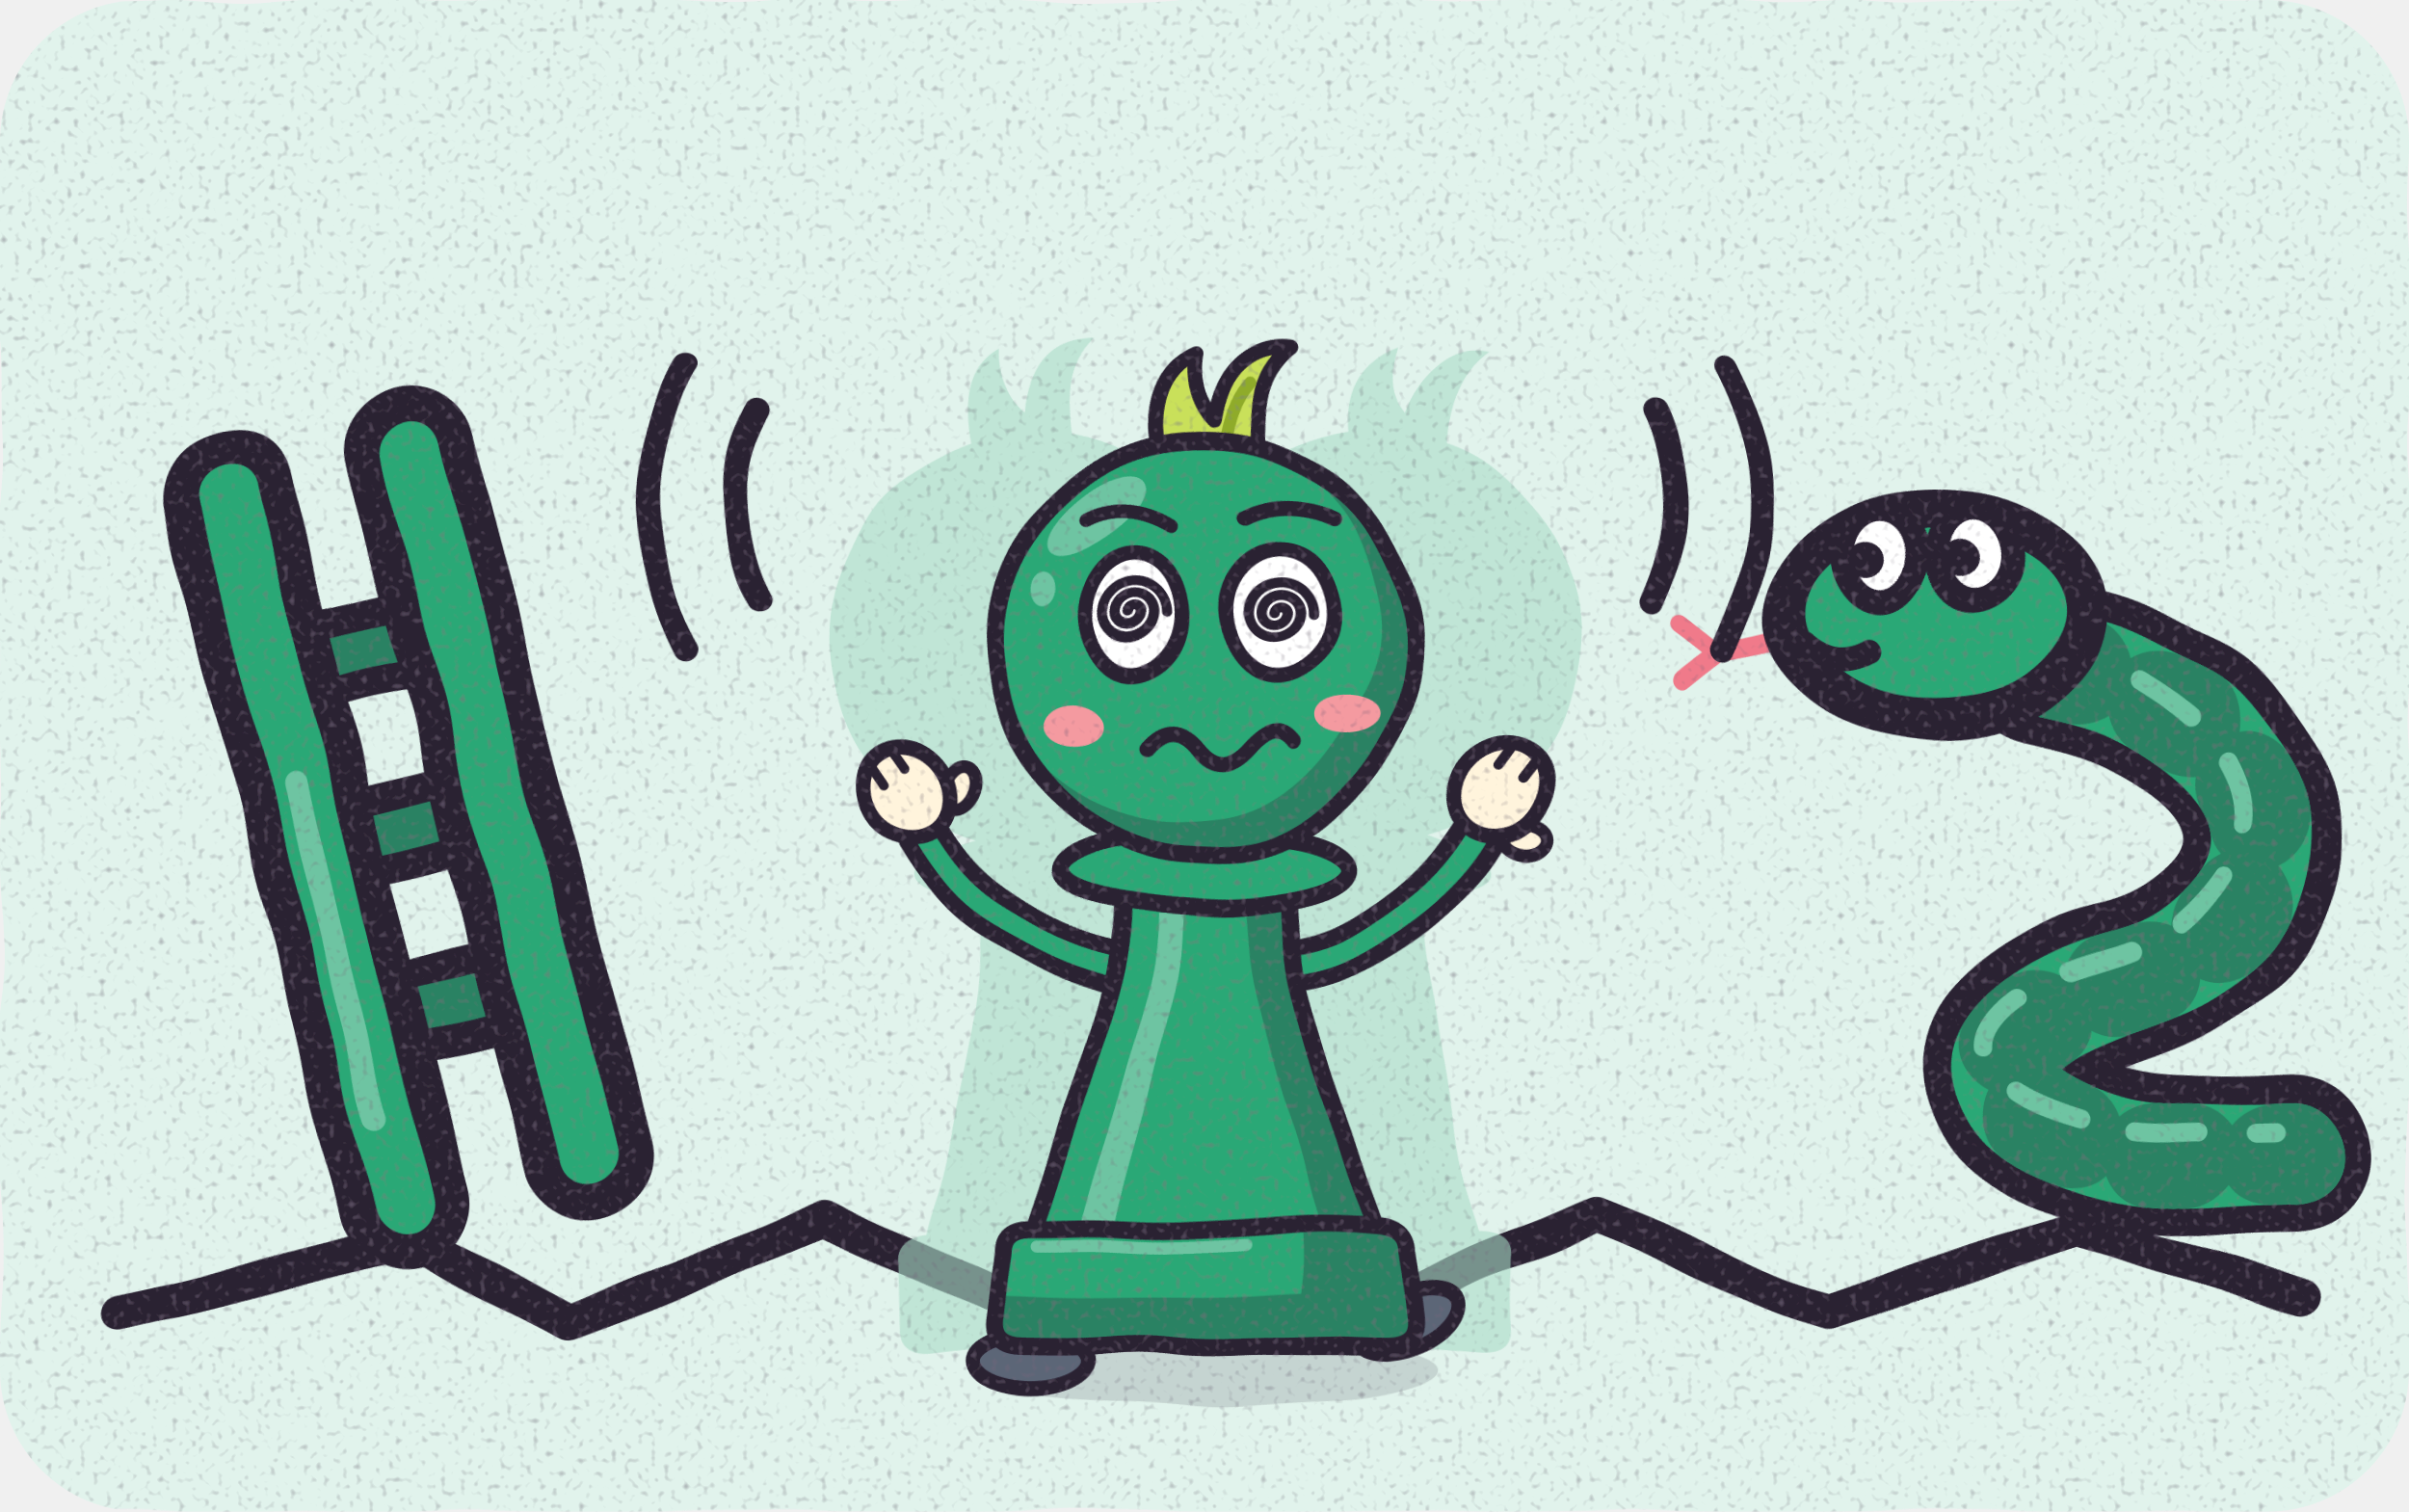
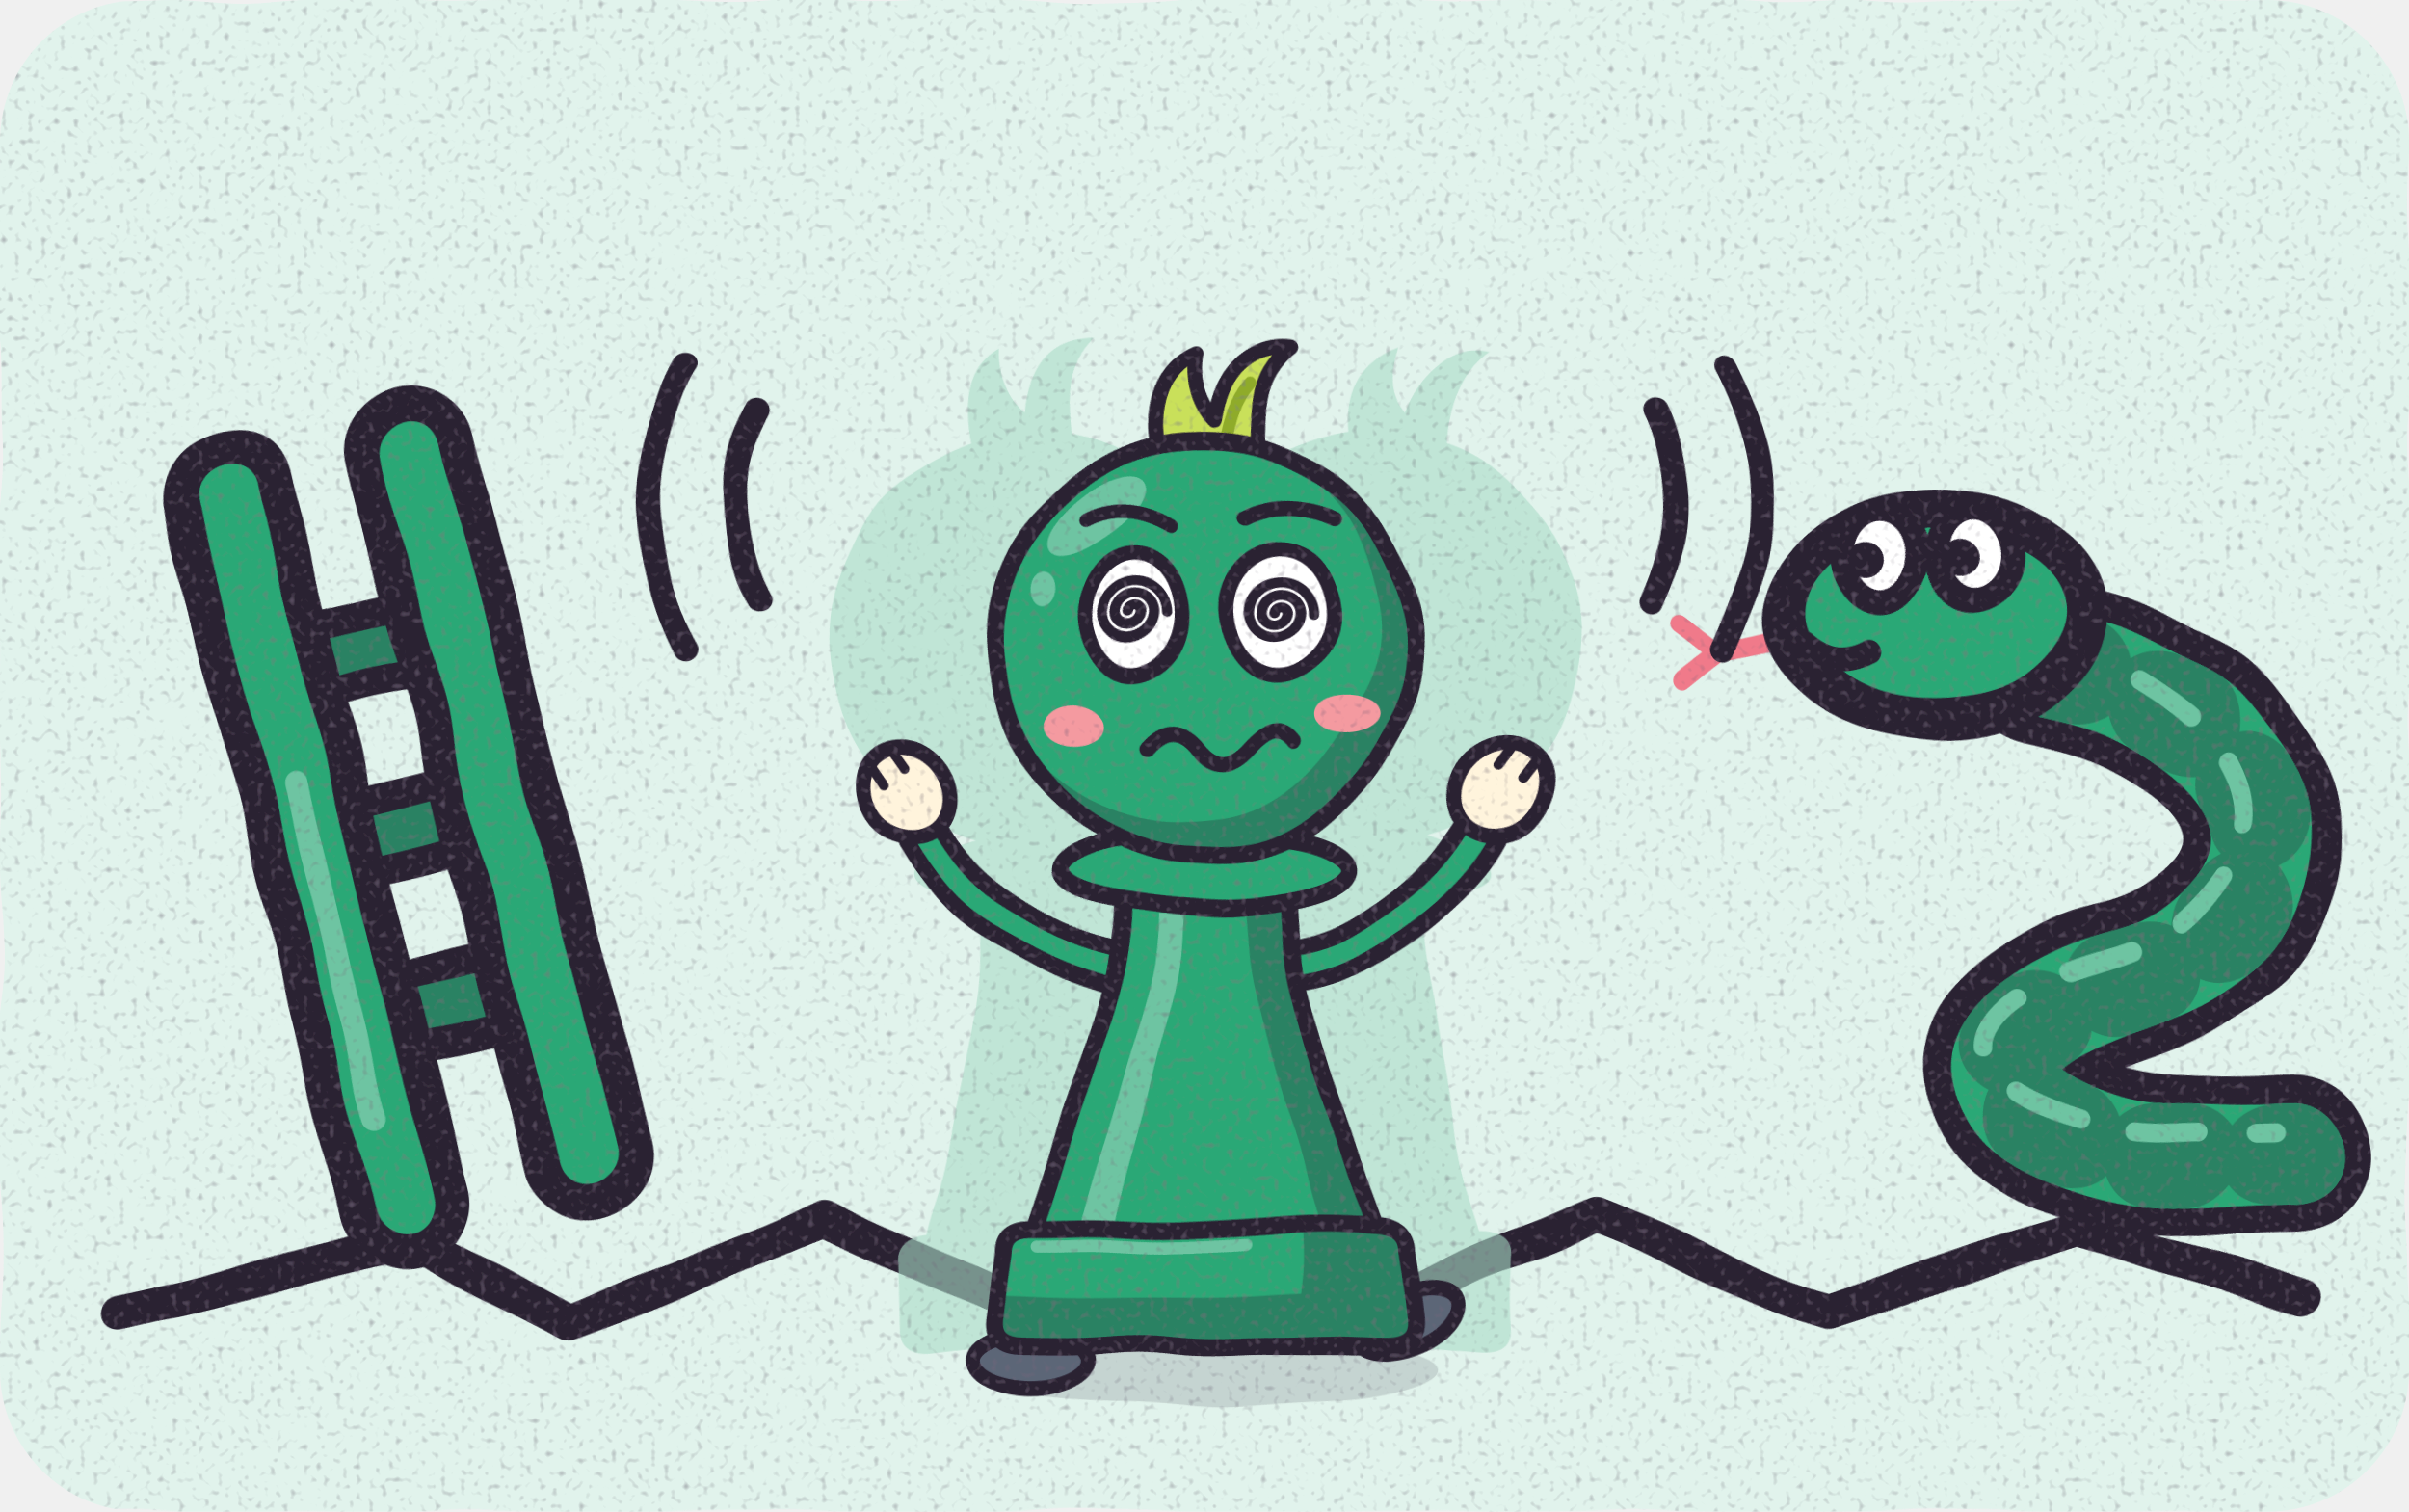
<svg xmlns="http://www.w3.org/2000/svg" viewBox="0 0 408 256" width="408" height="256">
  <defs>
    <filter id="B6-drawn" x="-5%" y="-5%" width="110%" height="110%">
      <feTurbulence type="fractalNoise" baseFrequency="0.035" numOctaves="2" seed="37" result="warp" />
      <feDisplacementMap in="SourceGraphic" in2="warp" scale="3" xChannelSelector="R" yChannelSelector="G" result="wobbly" />
      <feTurbulence type="fractalNoise" baseFrequency="0.9" numOctaves="1" seed="45" result="noise" />
      <feColorMatrix in="noise" type="matrix" values="0 0 0 0 0.17  0 0 0 0 0.13  0 0 0 0 0.2  -2 0 0 0 0.85" result="specks" />
      <feComposite in="specks" in2="wobbly" operator="in" result="grain" />
      <feMerge>
        <feMergeNode in="wobbly" />
        <feMergeNode in="grain" />
      </feMerge>
    </filter>
    <clipPath id="B6-frame">
      <rect width="408" height="256" rx="24" />
    </clipPath>
  </defs>
  <g clip-path="url(#B6-frame)">
    <g filter="url(#B6-drawn)" stroke="#2b2233" stroke-linejoin="round" stroke-linecap="round">
      <rect width="408" height="256" fill="#e1f3ec" stroke="none" />
      <path d="M20 222 L70 210 L96 224 L140 206 L170 220 M238 220 L270 206 L310 222 L352 208 L390 220" fill="none" stroke-width="6" />
      <ellipse cx="204" cy="232" rx="40" ry="6" fill="#2b2233" opacity="0.15" stroke="none" />
      <g transform="translate(84 200) rotate(-14)" fill="none">
        <path d="M-16.0 -31 L16.0 -31 M-16.0 -62 L16.0 -62 M-16.0 -93 L16.0 -93" stroke-width="17" />
        <path d="M-16.0 -31 L16.0 -31 M-16.0 -62 L16.0 -62 M-16.0 -93 L16.0 -93" stroke="#2a8263" stroke-width="7" />
        <path d="M-16.0 0 L-16.0 -124 M16.0 0 L16.0 -124" stroke-width="22" />
        <path d="M-16.0 0 L-16.0 -124 M16.0 0 L16.0 -124" stroke="#2aa876" stroke-width="10" />
        <path d="M-17.0 -15 L-17.0 -74" stroke="#6ec4a2" stroke-width="4" />
      </g>
      <path d="M346 112 C392 122 394 156 360 166 C326 176 332 198 388 196" fill="none" stroke-width="27.2" />
      <path d="M346 112 C392 122 394 156 360 166 C326 176 332 198 388 196" fill="none" stroke="#2aa876" stroke-width="17.6" />
      <path d="M346 112 C392 122 394 156 360 166 C326 176 332 198 388 196" fill="none" stroke="#2a8263" stroke-width="17.6" stroke-dasharray="6.4 14.4" />
      <path d="M346 112 C392 122 394 156 360 166 C326 176 332 198 388 196" fill="none" stroke="#6ec4a2" stroke-width="3.2" stroke-dasharray="11.2 9.6" transform="translate(-3.2 -4.0)" />
      <path d="M304.0 107.2 L291.2 110.4 L284.8 105.6 M291.2 110.4 L284.8 115.2" fill="none" stroke="#f07a8a" stroke-width="3.2" />
      <ellipse cx="328" cy="104" rx="25.6" ry="17.6" fill="#2aa876" stroke-width="7" />
      <ellipse cx="320.0" cy="94.4" rx="8.0" ry="3.2" fill="#6ec4a2" stroke="none" />
      <path d="M316.8 110.4 Q310.4 113.6 305.6 108.8" fill="none" stroke-width="4" />
      <ellipse cx="334.4" cy="94.4" rx="6.4" ry="8.0" fill="#ffffff" stroke-width="4" />
      <circle cx="332.0" cy="95.2" r="3.2" fill="#2b2233" stroke="none" />
      <ellipse cx="318.4" cy="94.4" rx="6.4" ry="8.0" fill="#ffffff" stroke-width="4" />
      <circle cx="316.0" cy="95.2" r="3.2" fill="#2b2233" stroke="none" />
      <g transform="translate(188 226) scale(0.42) rotate(-6) translate(-200 -450)" fill="#aadcc8" opacity="0.6" stroke="none">
        <path d="M184 96 C176 72 184 56 197 50 C195 63 199 71 204 76 C208 58 220 46 236 48 C223 59 221 76 222 96 Z" />
        <path d="M168 262 C165 318 142 370 128 410 L272 410 C258 370 235 318 232 262 Z" />
        <path d="M118 412 Q118 402 130 402 L270 402 Q282 402 282 412 L285 438 Q287 450 273 450 L127 450 Q113 450 115 438 Z" />
        <ellipse cx="200" cy="258" rx="58" ry="15" />
        <circle cx="200" cy="168" r="84" />
      </g>
      <g transform="translate(220 226) scale(0.42) rotate(6) translate(-200 -450)" fill="#aadcc8" opacity="0.6" stroke="none">
        <path d="M184 96 C176 72 184 56 197 50 C195 63 199 71 204 76 C208 58 220 46 236 48 C223 59 221 76 222 96 Z" />
        <path d="M168 262 C165 318 142 370 128 410 L272 410 C258 370 235 318 232 262 Z" />
        <path d="M118 412 Q118 402 130 402 L270 402 Q282 402 282 412 L285 438 Q287 450 273 450 L127 450 Q113 450 115 438 Z" />
        <ellipse cx="200" cy="258" rx="58" ry="15" />
        <circle cx="200" cy="168" r="84" />
      </g>
      <g transform="translate(204 228) scale(0.42) rotate(0) translate(-200 -450)" stroke-width="7">
        <clipPath id="b6-body">
          <path d="M168 262 C165 318 142 370 128 410 L272 410 C258 370 235 318 232 262 Z" />
        </clipPath>
        <clipPath id="b6-base">
          <path d="M118 412 Q118 402 130 402 L270 402 Q282 402 282 412 L285 438 Q287 450 273 450 L127 450 Q113 450 115 438 Z" />
        </clipPath>
        <clipPath id="b6-collar">
          <ellipse cx="200" cy="258" rx="58" ry="15" />
        </clipPath>
        <clipPath id="b6-head">
          <circle cx="200" cy="168" r="84" />
        </clipPath>
        <path d="M178 300 C138 296 104 272 88 244" fill="none" stroke-width="21" />
        <path d="M178 300 C138 296 104 272 88 244" fill="none" stroke="#2aa876" stroke-width="8" />
        <g transform="rotate(-35 80 226)">
-           <ellipse cx="99" cy="237" rx="9" ry="6" transform="rotate(-35 99 237)" fill="#fff4dc" stroke-width="5" />
          <ellipse cx="80" cy="226" rx="17" ry="20" fill="#fff4dc" stroke-width="6" />
          <path d="M74 209 L74 218 M85 208 L85 217" fill="none" stroke-width="4" />
        </g>
        <path d="M222 298 C262 296 296 272 312 244" fill="none" stroke-width="21" />
        <path d="M222 298 C262 296 296 272 312 244" fill="none" stroke="#2aa876" stroke-width="8" />
        <g transform="rotate(35 320 226)">
-           <ellipse cx="339" cy="237" rx="9" ry="6" transform="rotate(-35 339 237)" fill="#fff4dc" stroke-width="5" />
          <ellipse cx="320" cy="226" rx="17" ry="20" fill="#fff4dc" stroke-width="6" />
          <path d="M314 209 L314 218 M325 208 L325 217" fill="none" stroke-width="4" />
        </g>
        <g fill="#5c6677" stroke-width="6">
          <ellipse cx="130" cy="456" rx="24" ry="11" transform="rotate(0 130 456)" />
          <ellipse cx="282" cy="440" rx="22" ry="11" transform="rotate(-20 282 440)" />
        </g>
        <path d="M168 262 C165 318 142 370 128 410 L272 410 C258 370 235 318 232 262 Z" fill="#2aa876" stroke="none" />
        <g clip-path="url(#b6-body)" stroke="none">
          <path d="M214 262 C220 320 238 370 248 410 L300 410 L300 262 Z" fill="#2a8263" />
          <path d="M181 276 C178 320 162 364 150 400 L164 400 C174 366 188 322 191 276 Z" fill="#6ec4a2" />
        </g>
        <path d="M168 262 C165 318 142 370 128 410 L272 410 C258 370 235 318 232 262 Z" fill="none" />
        <path d="M118 412 Q118 402 130 402 L270 402 Q282 402 282 412 L285 438 Q287 450 273 450 L127 450 Q113 450 115 438 Z" fill="#2aa876" stroke="none" />
        <g clip-path="url(#b6-base)" stroke="none">
          <rect x="80" y="430" width="240" height="30" fill="#2a8263" />
          <rect x="238" y="400" width="80" height="60" fill="#2a8263" />
          <path d="M132 409 L215 409" stroke="#6ec4a2" stroke-width="5" />
        </g>
        <path d="M118 412 Q118 402 130 402 L270 402 Q282 402 282 412 L285 438 Q287 450 273 450 L127 450 Q113 450 115 438 Z" fill="none" />
        <ellipse cx="200" cy="258" rx="58" ry="15" fill="#2aa876" stroke="none" />
        <path d="M140 262 Q200 290 260 262 L260 280 L140 280 Z" fill="#2a8263" stroke="none" clip-path="url(#b6-collar)" />
        <ellipse cx="200" cy="258" rx="58" ry="15" fill="none" />
        <path d="M184 96 C176 72 184 56 197 50 C195 63 199 71 204 76 C208 58 220 46 236 48 C223 59 221 76 222 96 Z" fill="#c9e05a" stroke-width="6" />
        <path d="M208 92 C208 80 212 70 220 62" fill="none" stroke="#8fab2a" stroke-width="5" />
        <circle cx="200" cy="168" r="84" fill="#2a8263" stroke="none" />
        <g clip-path="url(#b6-head)" stroke="none">
          <circle cx="190" cy="158" r="80" fill="#2aa876" />
          <ellipse cx="156" cy="116" rx="24" ry="10" transform="rotate(-38 156 116)" fill="#6ec4a2" />
          <ellipse cx="135" cy="146" rx="5" ry="7" fill="#6ec4a2" />
        </g>
        <circle cx="200" cy="168" r="84" fill="none" />
        <ellipse cx="148" cy="200" rx="13" ry="8" fill="#f49aa0" stroke="none" />
        <ellipse cx="258" cy="196" rx="13" ry="8" fill="#f49aa0" stroke="none" />
        <path d="M152 118 Q168 110 186 120 M216 116 Q234 106 252 116" fill="none" stroke-width="6" />
        <ellipse cx="172" cy="156" rx="19" ry="24" fill="#ffffff" stroke-width="6" />
        <path d="M170 156 A2.5 2.5 0 0 1 175 156 A5 5 0 0 1 165 156 A7.5 7.5 0 0 1 180 156 A10 10 0 0 1 160 156 A12.5 12.5 0 0 1 185 156" fill="none" stroke-width="4" />
        <ellipse cx="230" cy="154" rx="21" ry="26" fill="#ffffff" stroke-width="6" />
        <path d="M228 154 A2.5 2.5 0 0 1 233 154 A5 5 0 0 1 223 154 A7.5 7.5 0 0 1 238 154 A10 10 0 0 1 218 154 A12.5 12.5 0 0 1 243 154" fill="none" stroke-width="4" />
        <path d="M178 208 Q188 196 198 208 Q208 220 218 208 Q228 196 236 206" fill="none" stroke-width="6" />
      </g>
      <path d="M128 70 Q120 86 128 102 M116 62 Q104 86 116 110 M280 70 Q288 86 280 102 M292 62 Q304 86 292 110" fill="none" stroke-width="4" />
    </g>
  </g>
</svg>
